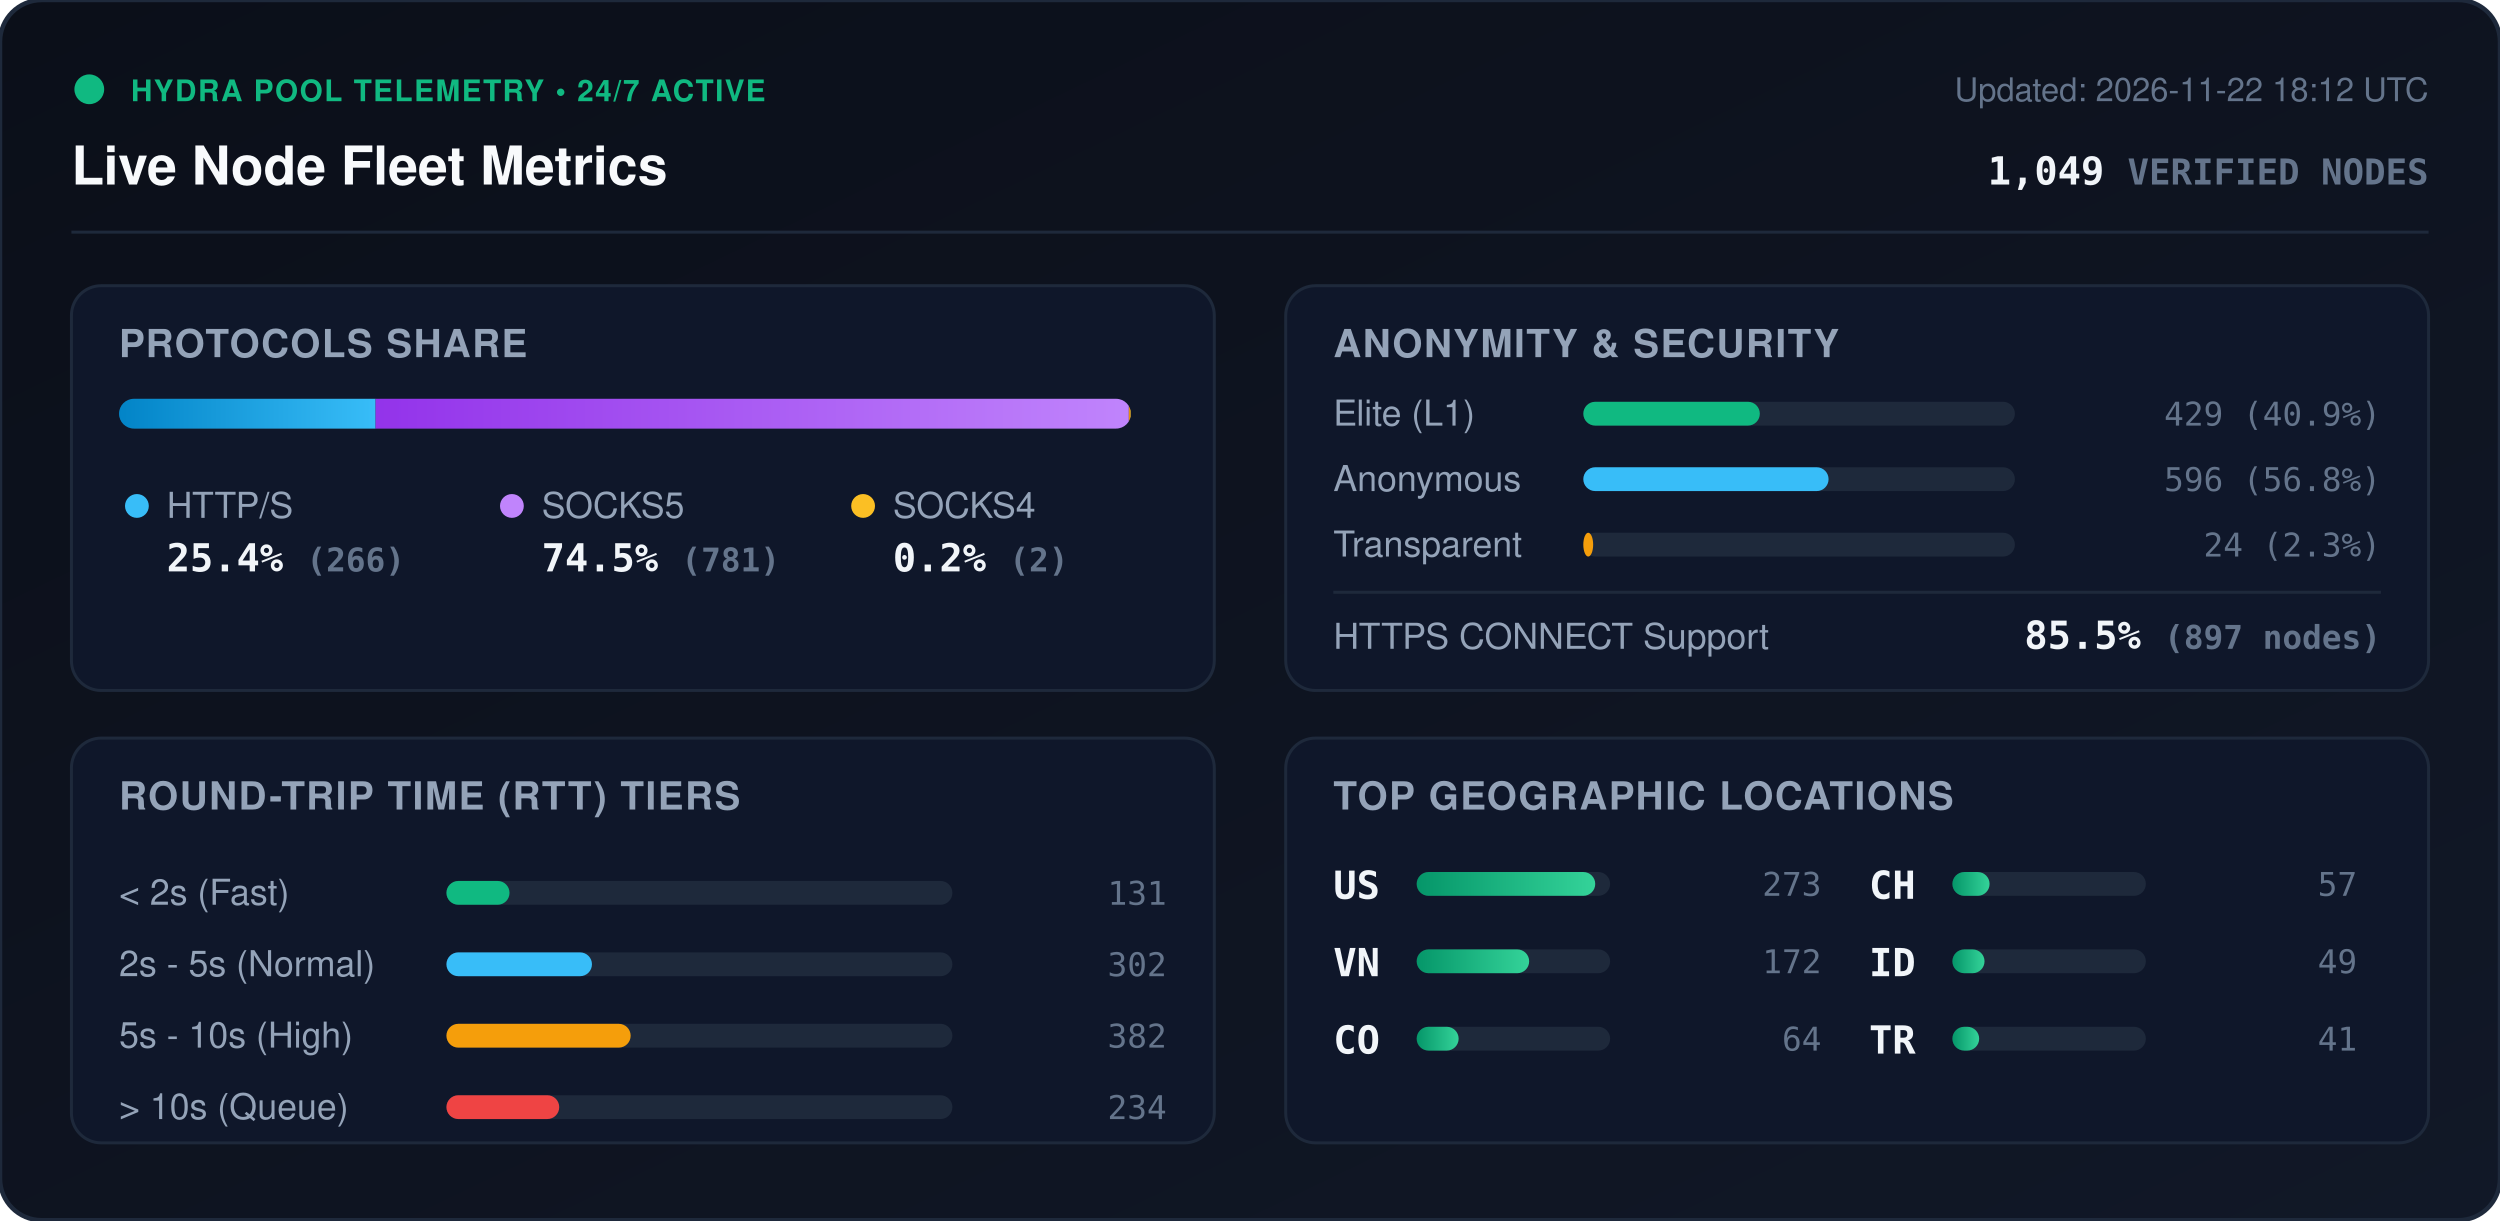
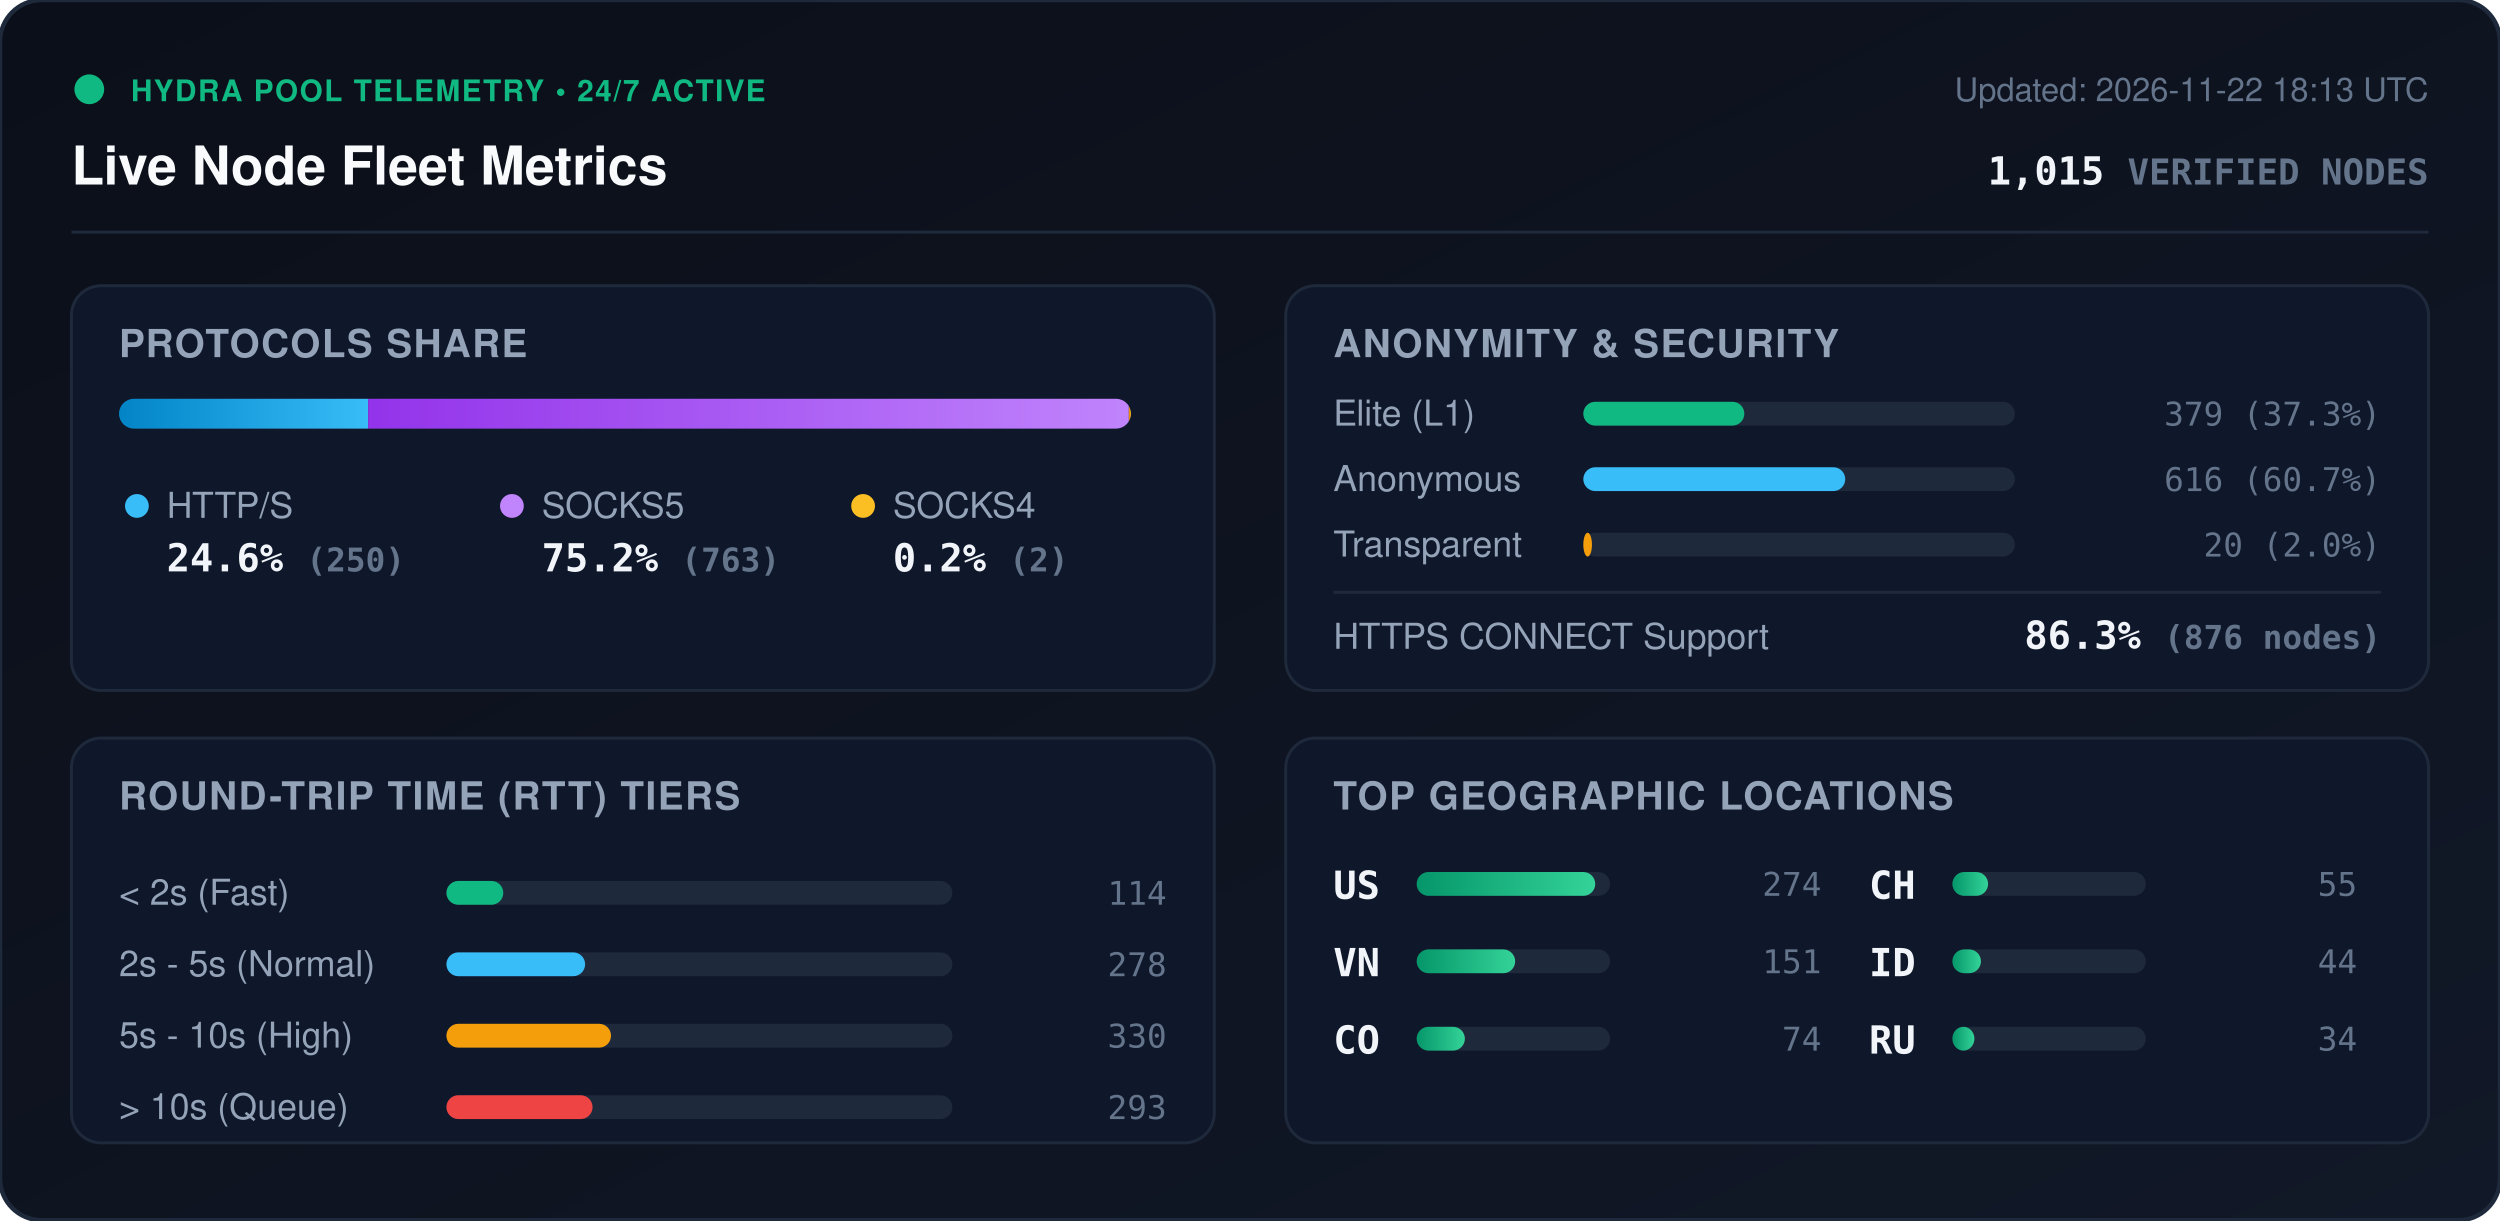
<svg xmlns="http://www.w3.org/2000/svg" viewBox="0 0 840 410" width="840" height="410" style="max-width: 100%; height: auto;">
  <defs>
    <linearGradient id="bg" x1="0%" y1="0%" x2="100%" y2="100%">
      <stop offset="0%" stop-color="#0b0f19" />
      <stop offset="100%" stop-color="#111827" />
    </linearGradient>
    <linearGradient id="bar-http" x1="0%" y1="0%" x2="100%" y2="0%">
      <stop offset="0%" stop-color="#0284c7" />
      <stop offset="100%" stop-color="#38bdf8" />
    </linearGradient>
    <linearGradient id="bar-socks5" x1="0%" y1="0%" x2="100%" y2="0%">
      <stop offset="0%" stop-color="#9333ea" />
      <stop offset="100%" stop-color="#c084fc" />
    </linearGradient>
    <linearGradient id="bar-socks4" x1="0%" y1="0%" x2="100%" y2="0%">
      <stop offset="0%" stop-color="#d97706" />
      <stop offset="100%" stop-color="#fbbf24" />
    </linearGradient>
    <linearGradient id="bar-green" x1="0%" y1="0%" x2="100%" y2="0%">
      <stop offset="0%" stop-color="#059669" />
      <stop offset="100%" stop-color="#34d399" />
    </linearGradient>
    <clipPath id="prog-track-clip">
      <rect width="340.0" height="10" rx="5" />
    </clipPath>
    <style>
      .title { font: 700 18px -apple-system, BlinkMacSystemFont, 'Segoe UI', Helvetica, Arial, sans-serif; fill: #f8fafc; }
      .sub { font: 500 11px -apple-system, BlinkMacSystemFont, 'Segoe UI', Helvetica, Arial, sans-serif; fill: #64748b; }
      .section-hdr { font: 600 13px -apple-system, BlinkMacSystemFont, 'Segoe UI', Helvetica, Arial, sans-serif; fill: #94a3b8; letter-spacing: 0.5px; }
      .metric-val { font: 700 13px -apple-system, BlinkMacSystemFont, 'Segoe UI', Helvetica, Arial, sans-serif; fill: #f1f5f9; }
      .metric-lbl { font: 500 12px -apple-system, BlinkMacSystemFont, 'Segoe UI', Helvetica, Arial, sans-serif; fill: #94a3b8; }
      .badge-txt { font: 700 10px -apple-system, BlinkMacSystemFont, 'Segoe UI', Helvetica, Arial, sans-serif; fill: #10b981; letter-spacing: 0.5px; }
      .mono { font-family: ui-monospace, SFMono-Regular, Menlo, Monaco, Consolas, monospace; }
      .pulse { animation: beacon 2s infinite ease-in-out; }
      @keyframes beacon { 0%, 100% { opacity: 1; } 50% { opacity: 0.35; } }
    </style>
  </defs>
  <rect width="840" height="410" rx="14" fill="url(#bg)" stroke="#1e293b" stroke-width="1.5" />
  <g transform="translate(24, 24)">
    <circle cx="6" cy="6" r="5" fill="#10b981" class="pulse" />
    <text x="20" y="10" class="badge-txt">HYDRA POOL TELEMETRY • 24/7 ACTIVE</text>
    <text x="0" y="38" class="title">Live Node Fleet Metrics</text>
-     <text x="792" y="10" text-anchor="end" class="sub">Updated: 2026-11-22 18:12 UTC</text>
-     <text x="792" y="38" text-anchor="end" class="metric-val mono" fill="#38bdf8">1,049 <tspan font-size="12" fill="#64748b">VERIFIED NODES</tspan>
+     <text x="792" y="10" text-anchor="end" class="sub">Updated: 2026-11-22 18:13 UTC</text>
+     <text x="792" y="38" text-anchor="end" class="metric-val mono" fill="#38bdf8">1,015 <tspan font-size="12" fill="#64748b">VERIFIED NODES</tspan>
    </text>
  </g>
  <line x1="24" y1="78" x2="816" y2="78" stroke="#1e293b" stroke-width="1" />
  <g transform="translate(24, 96)">
    <rect width="384" height="136" rx="10" fill="#0f172a" stroke="#1e293b" />
    <text x="16" y="24" class="section-hdr">PROTOCOLS SHARE</text>
    <g transform="translate(16, 38)">
      <rect width="340.0" height="10" rx="5" fill="#1e293b" />
      <g clip-path="url(#prog-track-clip)">
-         <rect x="0" width="86.2" height="10" fill="url(#bar-http)" />
-         <rect x="86.2" width="253.1" height="10" fill="url(#bar-socks5)" />
-         <rect x="339.3" width="0.6" height="10" fill="url(#bar-socks4)" />
+         <rect x="0" width="83.7" height="10" fill="url(#bar-http)" />
+         <rect x="83.7" width="255.6" height="10" fill="url(#bar-socks5)" />
+         <rect x="339.3" width="0.7" height="10" fill="url(#bar-socks4)" />
      </g>
    </g>
    <g transform="translate(16, 68)">
      <circle cx="6" cy="6" r="4" fill="#38bdf8" />
      <text x="16" y="10" class="metric-lbl">HTTP/S</text>
-       <text x="16" y="28" class="metric-val mono">25.4% <tspan font-size="11" fill="#64748b">(266)</tspan>
+       <text x="16" y="28" class="metric-val mono">24.6% <tspan font-size="11" fill="#64748b">(250)</tspan>
      </text>
      <circle cx="132" cy="6" r="4" fill="#c084fc" />
      <text x="142" y="10" class="metric-lbl">SOCKS5</text>
-       <text x="142" y="28" class="metric-val mono">74.5% <tspan font-size="11" fill="#64748b">(781)</tspan>
+       <text x="142" y="28" class="metric-val mono">75.2% <tspan font-size="11" fill="#64748b">(763)</tspan>
      </text>
      <circle cx="250" cy="6" r="4" fill="#fbbf24" />
      <text x="260" y="10" class="metric-lbl">SOCKS4</text>
      <text x="260" y="28" class="metric-val mono">0.2% <tspan font-size="11" fill="#64748b">(2)</tspan>
      </text>
    </g>
  </g>
  <g transform="translate(432, 96)">
    <rect width="384" height="136" rx="10" fill="#0f172a" stroke="#1e293b" />
    <text x="16" y="24" class="section-hdr">ANONYMITY &amp; SECURITY</text>
    <text x="16" y="47" class="metric-lbl">Elite (L1)</text>
    <rect x="100" y="39" width="145.0" height="8" rx="4" fill="#1e293b" />
-     <rect x="100" y="39" width="59.3" height="8" rx="4" fill="#10b981" />
-     <text x="368" y="47" text-anchor="end" class="mono sub" fill="#e2e8f0">429 (40.9%)</text>
+     <rect x="100" y="39" width="54.1" height="8" rx="4" fill="#10b981" />
+     <text x="368" y="47" text-anchor="end" class="mono sub" fill="#e2e8f0">379 (37.3%)</text>
    <text x="16" y="69" class="metric-lbl">Anonymous</text>
    <rect x="100" y="61" width="145.0" height="8" rx="4" fill="#1e293b" />
-     <rect x="100" y="61" width="82.4" height="8" rx="4" fill="#38bdf8" />
-     <text x="368" y="69" text-anchor="end" class="mono sub" fill="#e2e8f0">596 (56.8%)</text>
+     <rect x="100" y="61" width="88.0" height="8" rx="4" fill="#38bdf8" />
+     <text x="368" y="69" text-anchor="end" class="mono sub" fill="#e2e8f0">616 (60.7%)</text>
    <text x="16" y="91" class="metric-lbl">Transparent</text>
    <rect x="100" y="83" width="145.0" height="8" rx="4" fill="#1e293b" />
-     <rect x="100" y="83" width="3.3" height="8" rx="4" fill="#f59e0b" />
-     <text x="368" y="91" text-anchor="end" class="mono sub" fill="#e2e8f0">24 (2.3%)</text>
+     <rect x="100" y="83" width="2.9" height="8" rx="4" fill="#f59e0b" />
+     <text x="368" y="91" text-anchor="end" class="mono sub" fill="#e2e8f0">20 (2.0%)</text>
    <line x1="16" y1="103" x2="368" y2="103" stroke="#1e293b" stroke-width="1" />
    <text x="16" y="122" class="metric-lbl">HTTPS CONNECT Support</text>
-     <text x="368" y="122" text-anchor="end" class="metric-val mono" fill="#34d399">85.5% <tspan font-size="11" fill="#64748b">(897 nodes)</tspan>
+     <text x="368" y="122" text-anchor="end" class="metric-val mono" fill="#34d399">86.3% <tspan font-size="11" fill="#64748b">(876 nodes)</tspan>
    </text>
  </g>
  <g transform="translate(24, 248)">
    <rect width="384" height="136" rx="10" fill="#0f172a" stroke="#1e293b" />
    <text x="16" y="24" class="section-hdr">ROUND-TRIP TIME (RTT) TIERS</text>
    <g transform="translate(16, 42)">
      <text x="0" y="14" class="metric-lbl">&lt; 2s (Fast)</text>
      <rect x="110" y="6" width="170" height="8" rx="4" fill="#1e293b" />
-       <rect x="110" y="6" width="21.2" height="8" rx="4" fill="#10b981" />
-       <text x="352" y="14" text-anchor="end" class="mono sub">131</text>
+       <rect x="110" y="6" width="19.1" height="8" rx="4" fill="#10b981" />
+       <text x="352" y="14" text-anchor="end" class="mono sub">114</text>
      <text x="0" y="38" class="metric-lbl">2s - 5s (Normal)</text>
      <rect x="110" y="30" width="170" height="8" rx="4" fill="#1e293b" />
-       <rect x="110" y="30" width="48.9" height="8" rx="4" fill="#38bdf8" />
-       <text x="352" y="38" text-anchor="end" class="mono sub">302</text>
+       <rect x="110" y="30" width="46.6" height="8" rx="4" fill="#38bdf8" />
+       <text x="352" y="38" text-anchor="end" class="mono sub">278</text>
      <text x="0" y="62" class="metric-lbl">5s - 10s (High)</text>
      <rect x="110" y="54" width="170" height="8" rx="4" fill="#1e293b" />
-       <rect x="110" y="54" width="61.9" height="8" rx="4" fill="#f59e0b" />
-       <text x="352" y="62" text-anchor="end" class="mono sub">382</text>
+       <rect x="110" y="54" width="55.3" height="8" rx="4" fill="#f59e0b" />
+       <text x="352" y="62" text-anchor="end" class="mono sub">330</text>
      <text x="0" y="86" class="metric-lbl">&gt; 10s (Queue)</text>
      <rect x="110" y="78" width="170" height="8" rx="4" fill="#1e293b" />
-       <rect x="110" y="78" width="37.9" height="8" rx="4" fill="#ef4444" />
-       <text x="352" y="86" text-anchor="end" class="mono sub">234</text>
+       <rect x="110" y="78" width="49.1" height="8" rx="4" fill="#ef4444" />
+       <text x="352" y="86" text-anchor="end" class="mono sub">293</text>
    </g>
  </g>
  <g transform="translate(432, 248)">
    <rect width="384" height="136" rx="10" fill="#0f172a" stroke="#1e293b" />
    <text x="16" y="24" class="section-hdr">TOP GEOGRAPHIC LOCATIONS</text>
    <g transform="translate(16, 42)">
      <g transform="translate(0, 0)">
        <text x="0" y="12" class="mono metric-val" font-size="12">US</text>
        <rect x="28" y="3" width="65" height="8" rx="4" fill="#1e293b" />
        <rect x="28" y="3" width="60.0" height="8" rx="4" fill="url(#bar-green)" />
-         <text x="164" y="11" text-anchor="end" class="mono sub">273</text>
+         <text x="164" y="11" text-anchor="end" class="mono sub">274</text>
      </g>
      <g transform="translate(0, 26)">
        <text x="0" y="12" class="mono metric-val" font-size="12">VN</text>
        <rect x="28" y="3" width="65" height="8" rx="4" fill="#1e293b" />
-         <rect x="28" y="3" width="37.8" height="8" rx="4" fill="url(#bar-green)" />
-         <text x="164" y="11" text-anchor="end" class="mono sub">172</text>
+         <rect x="28" y="3" width="33.1" height="8" rx="4" fill="url(#bar-green)" />
+         <text x="164" y="11" text-anchor="end" class="mono sub">151</text>
      </g>
      <g transform="translate(0, 52)">
        <text x="0" y="12" class="mono metric-val" font-size="12">CO</text>
        <rect x="28" y="3" width="65" height="8" rx="4" fill="#1e293b" />
-         <rect x="28" y="3" width="14.1" height="8" rx="4" fill="url(#bar-green)" />
-         <text x="164" y="11" text-anchor="end" class="mono sub">64</text>
+         <rect x="28" y="3" width="16.2" height="8" rx="4" fill="url(#bar-green)" />
+         <text x="164" y="11" text-anchor="end" class="mono sub">74</text>
      </g>
      <g transform="translate(180, 0)">
        <text x="0" y="12" class="mono metric-val" font-size="12">CH</text>
        <rect x="28" y="3" width="65" height="8" rx="4" fill="#1e293b" />
-         <rect x="28" y="3" width="12.5" height="8" rx="4" fill="url(#bar-green)" />
-         <text x="164" y="11" text-anchor="end" class="mono sub">57</text>
+         <rect x="28" y="3" width="12.0" height="8" rx="4" fill="url(#bar-green)" />
+         <text x="164" y="11" text-anchor="end" class="mono sub">55</text>
      </g>
      <g transform="translate(180, 26)">
        <text x="0" y="12" class="mono metric-val" font-size="12">ID</text>
        <rect x="28" y="3" width="65" height="8" rx="4" fill="#1e293b" />
-         <rect x="28" y="3" width="10.8" height="8" rx="4" fill="url(#bar-green)" />
-         <text x="164" y="11" text-anchor="end" class="mono sub">49</text>
+         <rect x="28" y="3" width="9.6" height="8" rx="4" fill="url(#bar-green)" />
+         <text x="164" y="11" text-anchor="end" class="mono sub">44</text>
      </g>
      <g transform="translate(180, 52)">
-         <text x="0" y="12" class="mono metric-val" font-size="12">TR</text>
+         <text x="0" y="12" class="mono metric-val" font-size="12">RU</text>
        <rect x="28" y="3" width="65" height="8" rx="4" fill="#1e293b" />
-         <rect x="28" y="3" width="9.0" height="8" rx="4" fill="url(#bar-green)" />
-         <text x="164" y="11" text-anchor="end" class="mono sub">41</text>
+         <rect x="28" y="3" width="7.4" height="8" rx="4" fill="url(#bar-green)" />
+         <text x="164" y="11" text-anchor="end" class="mono sub">34</text>
      </g>
    </g>
  </g>
</svg>
